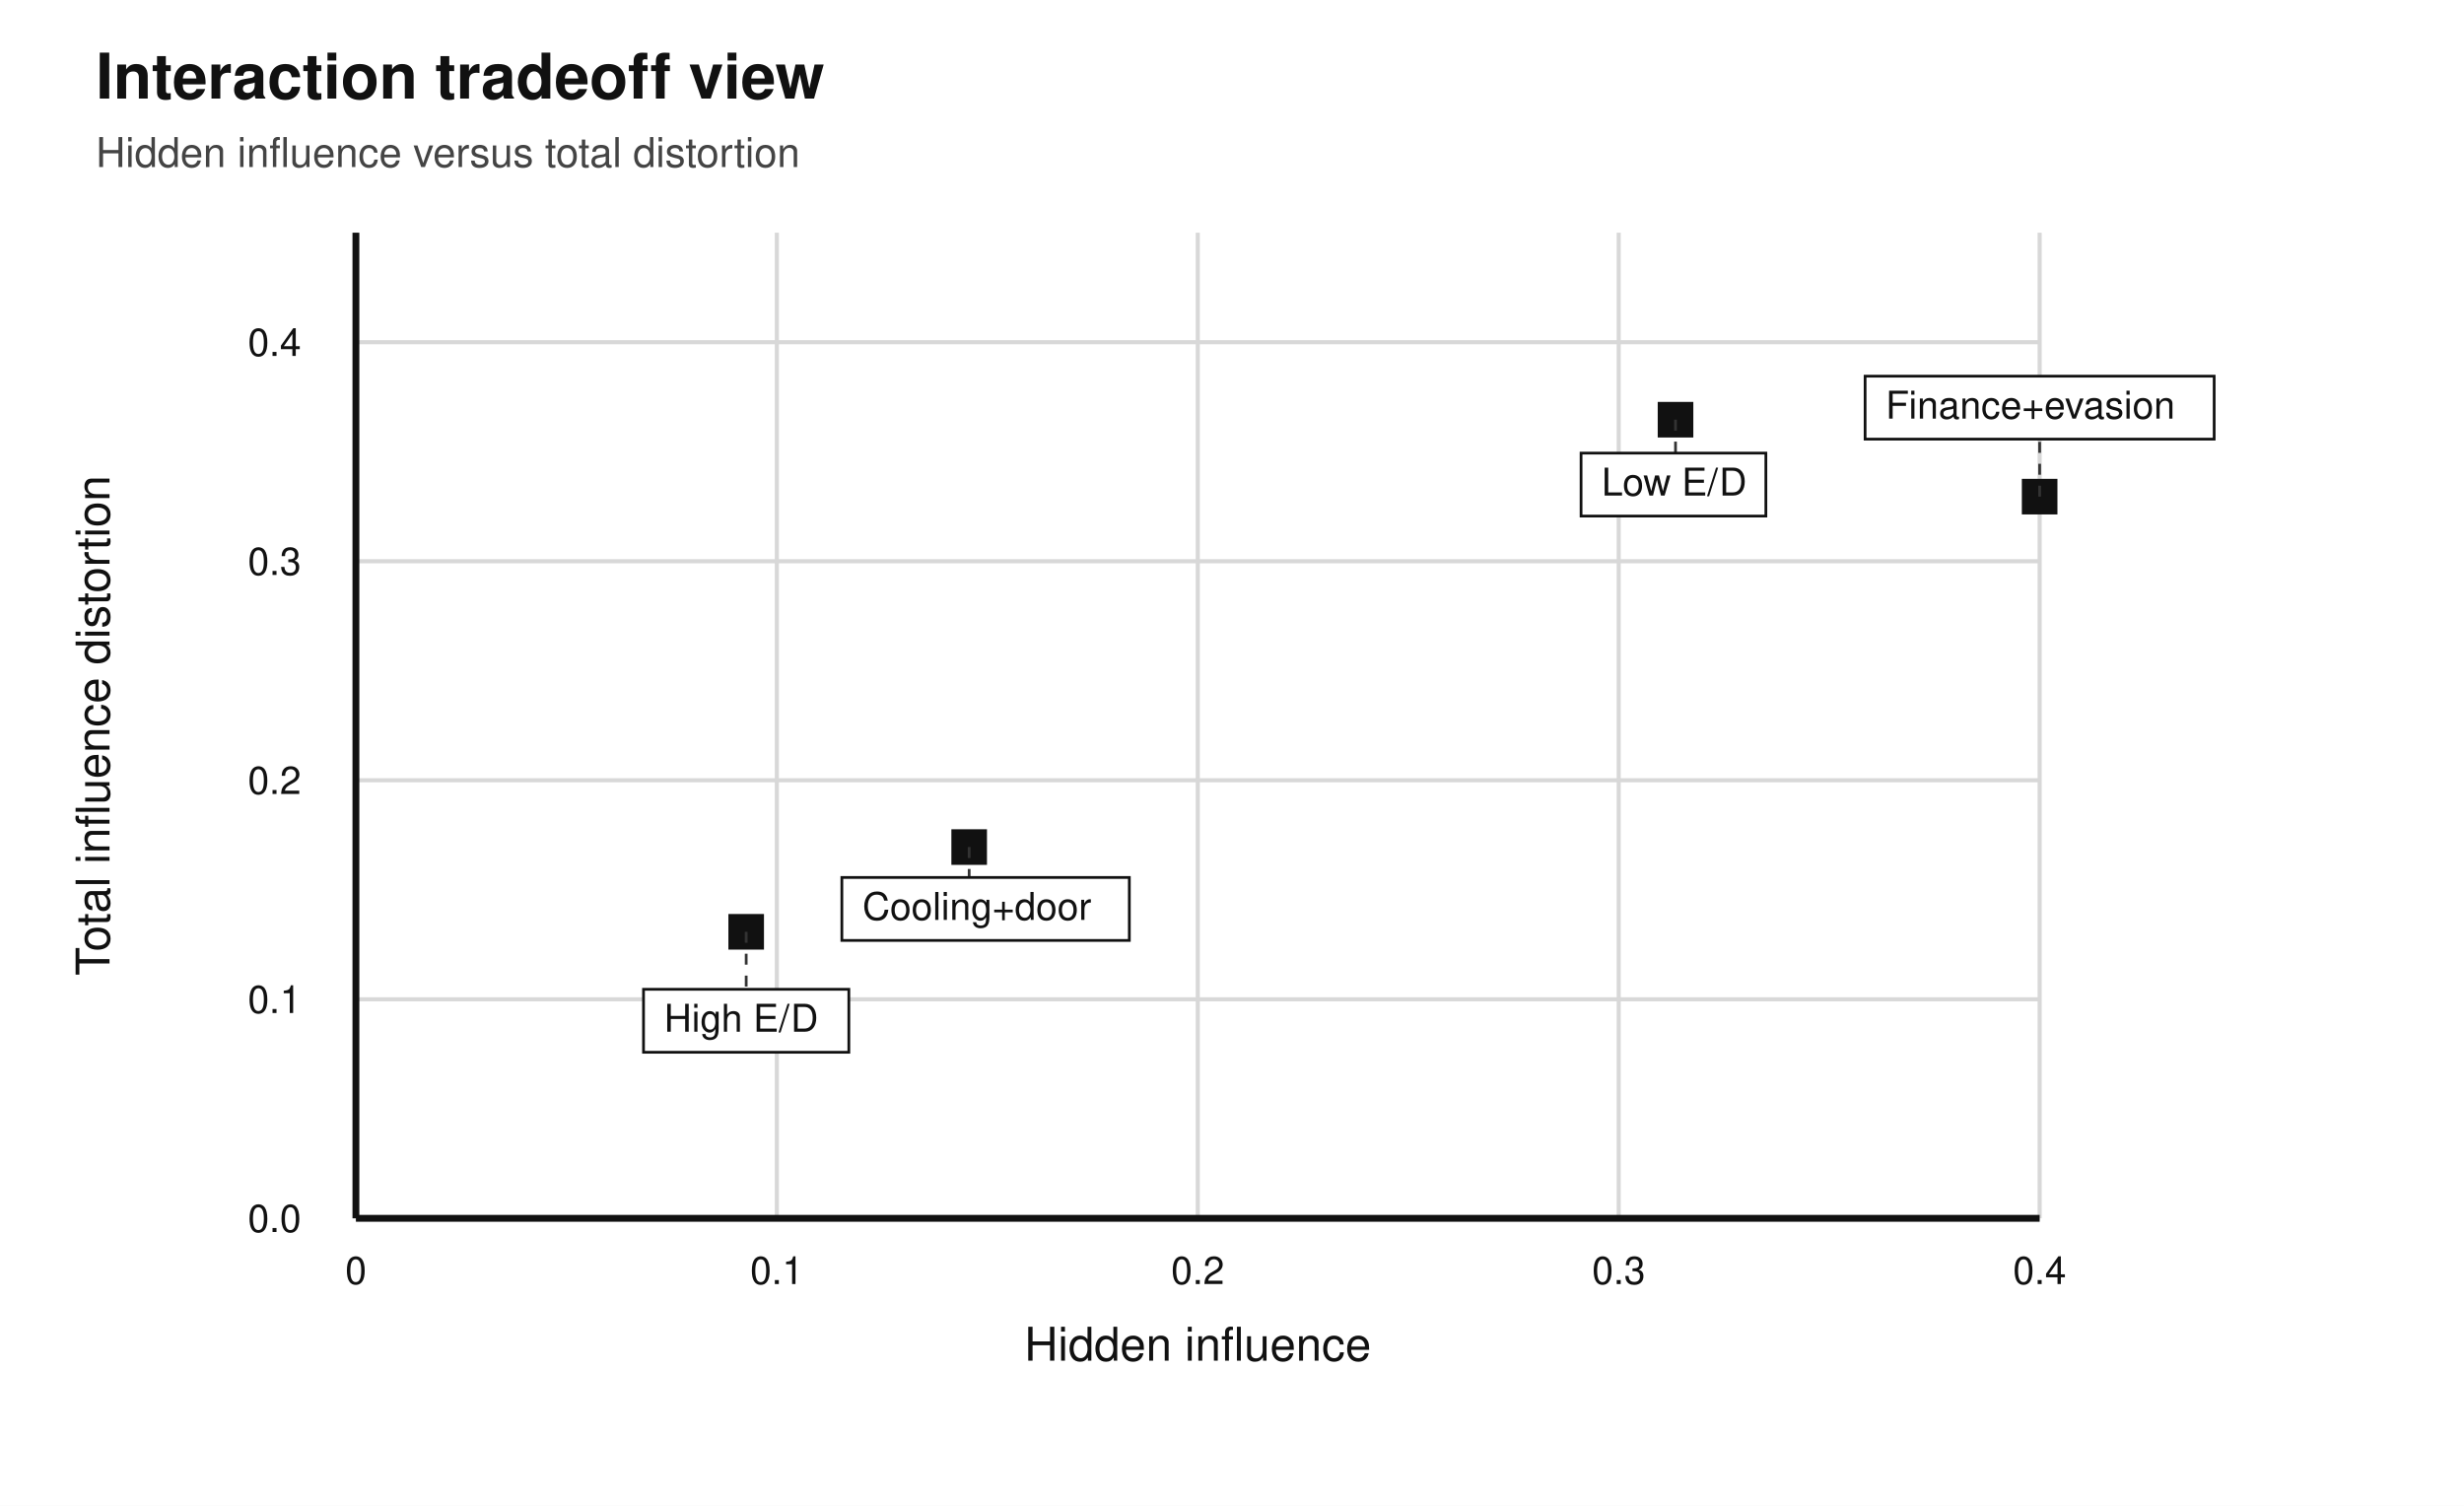
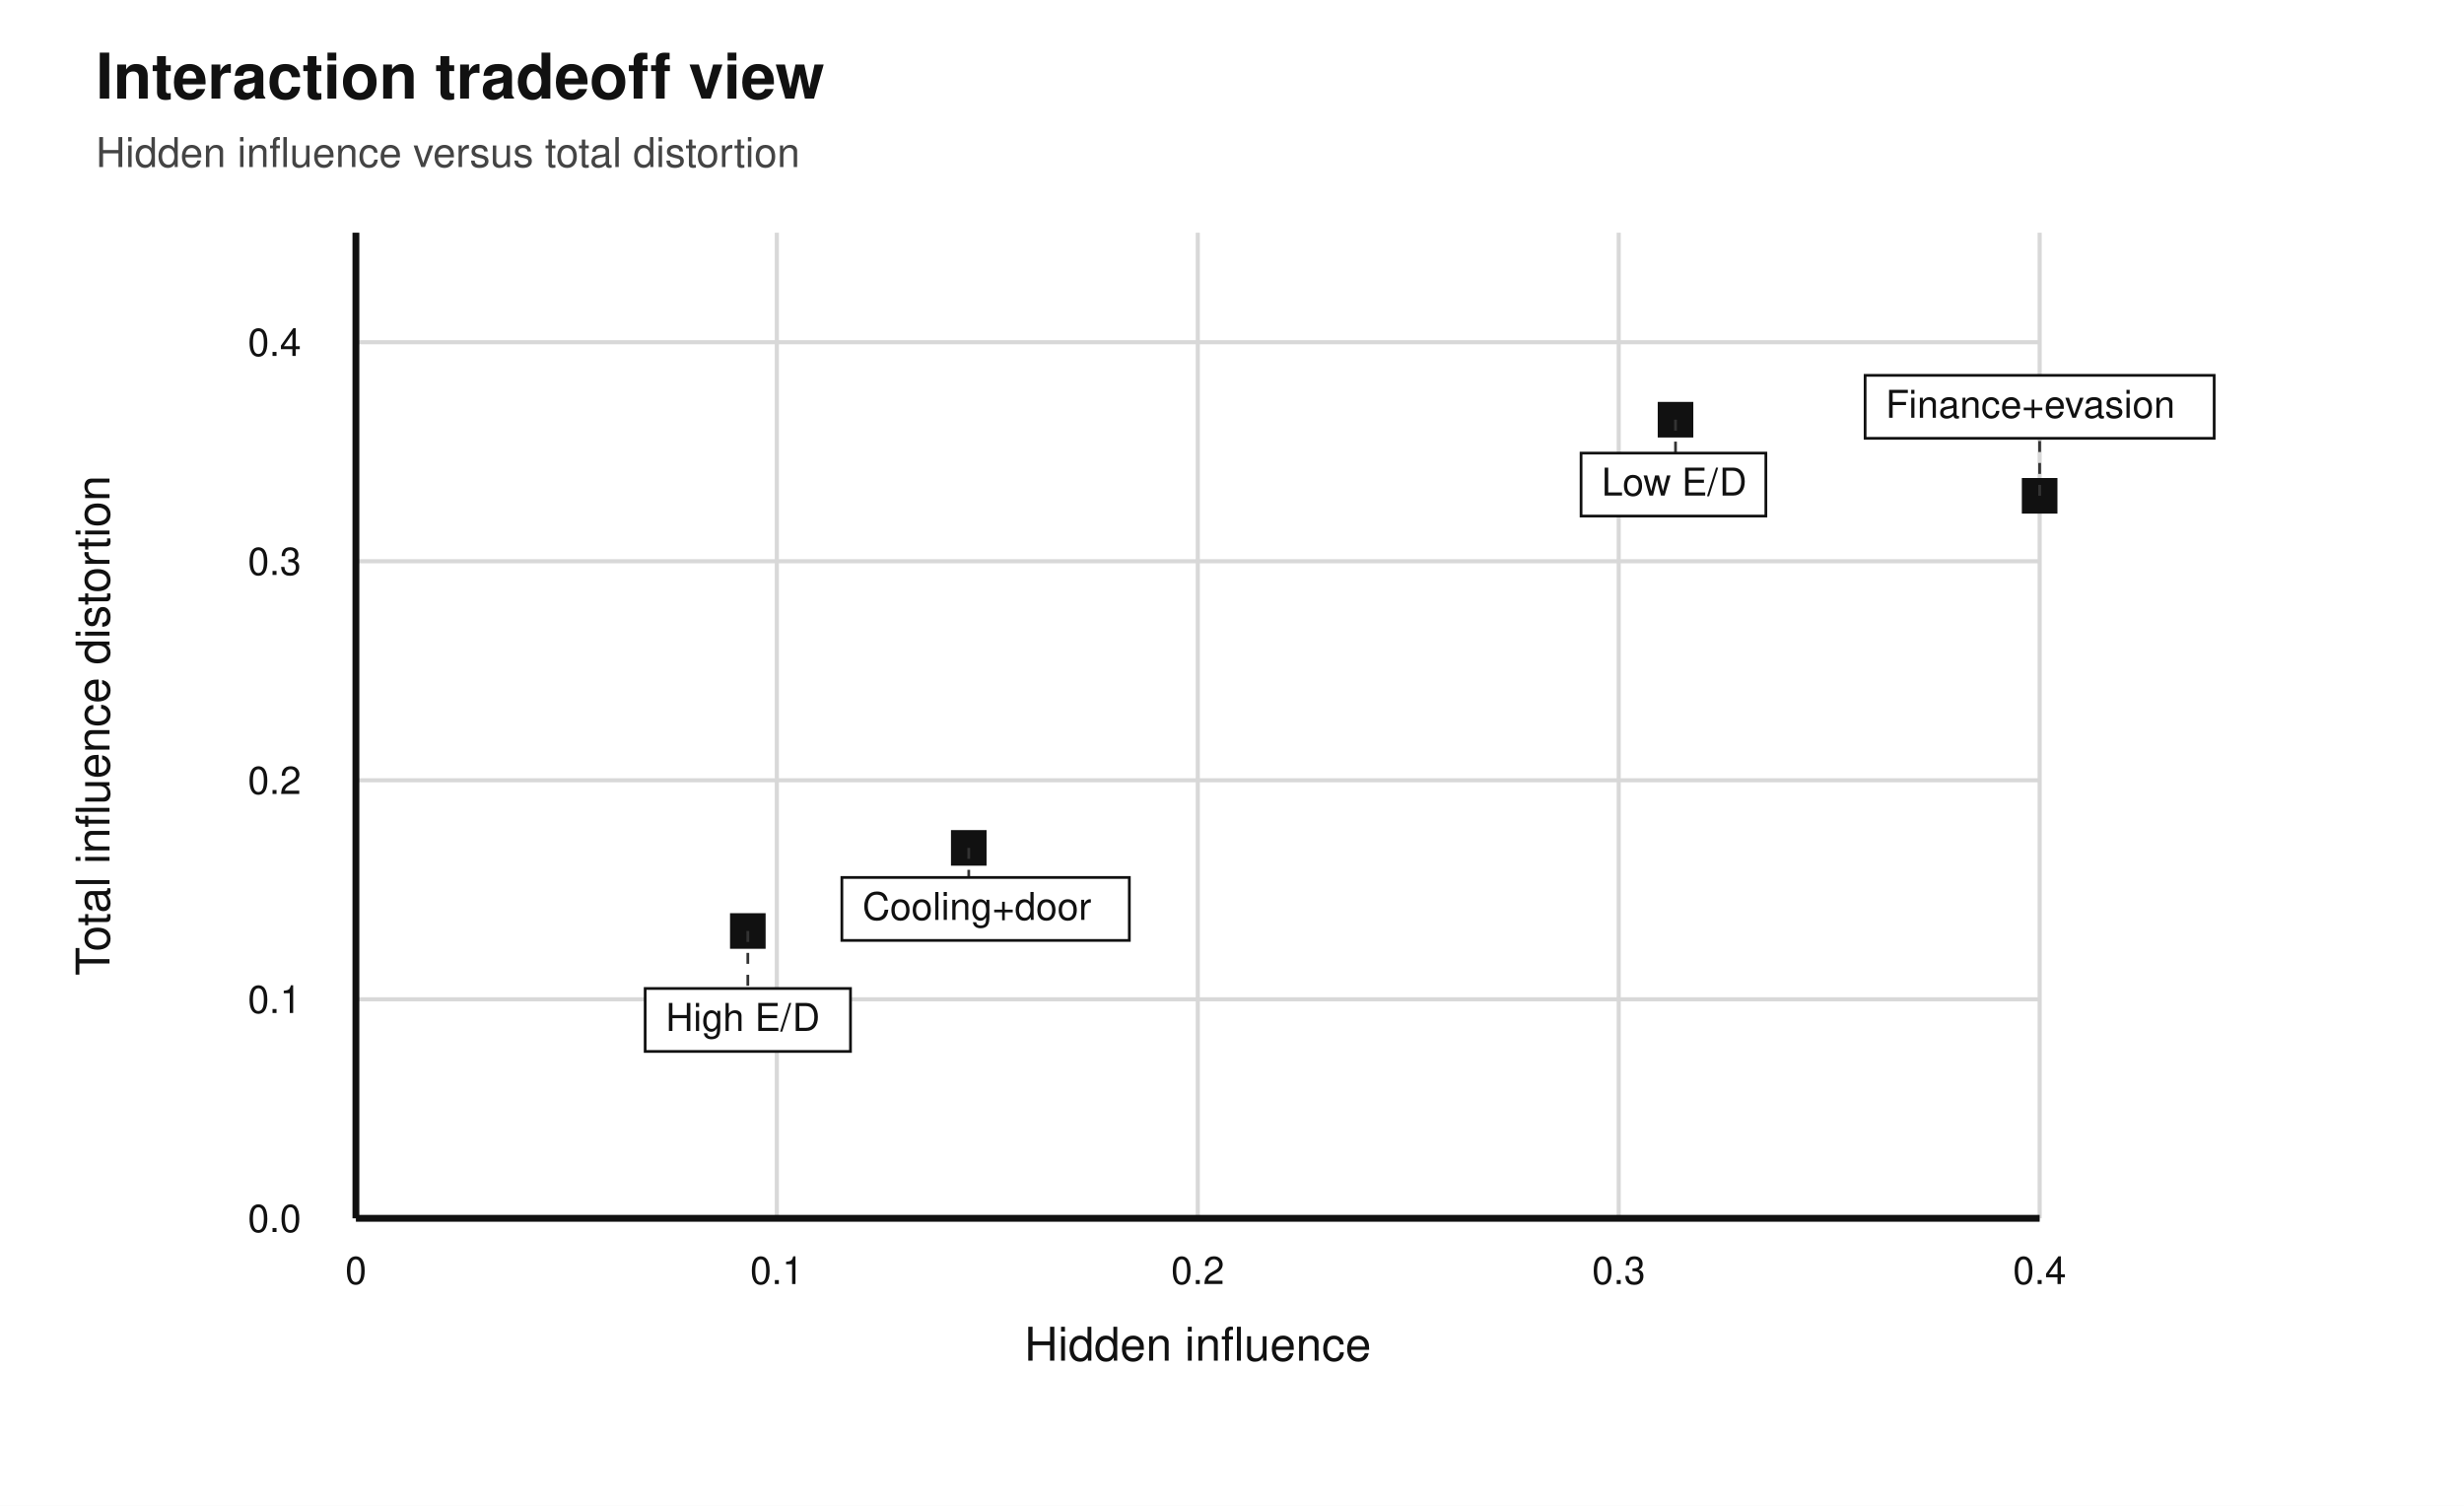
<svg xmlns="http://www.w3.org/2000/svg" width="1800px" height="1100px" viewBox="0 0 1800 1100" role="img">
  <style>
text { font-family: Helvetica, Arial, sans-serif; font-size: 34px; fill: #111; }
.title { font-size: 46px; font-weight: 700; }
.subtitle { font-size: 30px; fill: #444; }
.small, .tick, .label { font-size: 28px; }
.point-number { font-size: 22px; fill: #fff; font-weight: 700; }
.arch-title { font-size: 30px; font-weight: 700; }
.axis { stroke: #111; stroke-width: 5; fill: none; }
.grid { stroke: #d8d8d8; stroke-width: 3; fill: none; }
.segment, .point, .legend-swatch, .arch-box { stroke: #111; stroke-width: 2; }
.warning-zone { stroke: none; }
.label-box { fill: #fff; stroke: #111; stroke-width: 2; }
.leader { stroke: #333; stroke-width: 2; fill: none; stroke-dasharray: 8 8; }
.threshold { stroke: #999; stroke-width: 4; fill: none; stroke-dasharray: 12 12; }
.series-primary { stroke: #111; stroke-width: 8; fill: none; }
.series-secondary { stroke: #777; stroke-width: 8; fill: none; stroke-dasharray: 24 18; }
</style>
  <rect width="100%" height="100%" fill="#fff" />
  <text x="70" y="72" text-anchor="start" class="title">Interaction tradeoff view</text>
  <text x="70" y="122" text-anchor="start" class="subtitle">Hidden influence versus total distortion</text>
  <line x1="260" y1="170" x2="260" y2="890" class="grid" />
  <text x="260" y="938" text-anchor="middle" class="tick">0</text>
  <line x1="567.5" y1="170" x2="567.5" y2="890" class="grid" />
  <text x="567.5" y="938" text-anchor="middle" class="tick">0.1</text>
  <line x1="875" y1="170" x2="875" y2="890" class="grid" />
  <text x="875" y="938" text-anchor="middle" class="tick">0.2</text>
  <line x1="1182.5" y1="170" x2="1182.5" y2="890" class="grid" />
  <text x="1182.5" y="938" text-anchor="middle" class="tick">0.3</text>
  <line x1="1490" y1="170" x2="1490" y2="890" class="grid" />
  <text x="1490" y="938" text-anchor="middle" class="tick">0.4</text>
  <line x1="260" y1="890" x2="1490" y2="890" class="grid" />
  <text x="220" y="900" text-anchor="end" class="tick">0.0</text>
  <line x1="260" y1="730" x2="1490" y2="730" class="grid" />
  <text x="220" y="740" text-anchor="end" class="tick">0.1</text>
  <line x1="260" y1="570" x2="1490" y2="570" class="grid" />
  <text x="220" y="580" text-anchor="end" class="tick">0.2</text>
  <line x1="260" y1="410" x2="1490" y2="410" class="grid" />
  <text x="220" y="420" text-anchor="end" class="tick">0.3</text>
  <line x1="260" y1="250" x2="1490" y2="250" class="grid" />
  <text x="220" y="260" text-anchor="end" class="tick">0.4</text>
  <line x1="260" y1="890" x2="1490" y2="890" class="axis" />
  <line x1="260" y1="170" x2="260" y2="890" class="axis" />
  <text x="875" y="994" text-anchor="middle">Hidden influence</text>
  <text x="80" y="530" text-anchor="middle" transform="rotate(-90 80 530)">Total influence distortion</text>
  <rect x="1212.0" y="294.6" width="24" height="24" fill="#111111" class="point" />
-   <rect x="533.1" y="668.7" width="24" height="24" fill="#111111" class="point" />
-   <rect x="1478" y="350.8" width="24" height="24" fill="#111111" class="point" />
-   <rect x="696.0" y="606.8" width="24" height="24" fill="#111111" class="point" />
+   <rect x="534.3" y="668.1" width="24" height="24" fill="#111111" class="point" />
+   <rect x="1478" y="350.2" width="24" height="24" fill="#111111" class="point" />
+   <rect x="695.7" y="607.4" width="24" height="24" fill="#111111" class="point" />
  <line x1="1224.0" y1="306.6" x2="1224.0" y2="331" class="leader" />
-   <line x1="1490" y1="362.8" x2="1490" y2="320.8" class="leader" />
-   <line x1="708.0" y1="618.8" x2="708.0" y2="641" class="leader" />
-   <line x1="545.1" y1="680.7" x2="545.1" y2="722.7" class="leader" />
+   <line x1="1490" y1="362.2" x2="1490" y2="320.2" class="leader" />
+   <line x1="707.7" y1="619.4" x2="707.7" y2="641" class="leader" />
+   <line x1="546.3" y1="680.1" x2="546.3" y2="722.1" class="leader" />
  <rect x="1155" y="331" width="135" height="46" fill="#ffffff" class="label-box" />
  <text x="1170" y="362" text-anchor="start" class="label">Low E/D</text>
-   <rect x="1362.5" y="274.8" width="255" height="46" fill="#ffffff" class="label-box" />
-   <text x="1377.5" y="305.8" text-anchor="start" class="label">Finance+evasion</text>
+   <rect x="1362.5" y="274.2" width="255" height="46" fill="#ffffff" class="label-box" />
+   <text x="1377.5" y="305.2" text-anchor="start" class="label">Finance+evasion</text>
  <rect x="615" y="641" width="210" height="46" fill="#ffffff" class="label-box" />
  <text x="630" y="672" text-anchor="start" class="label">Cooling+door</text>
-   <rect x="470.1" y="722.7" width="150" height="46" fill="#ffffff" class="label-box" />
-   <text x="485.1" y="753.7" text-anchor="start" class="label">High E/D</text>
+   <rect x="471.3" y="722.1" width="150" height="46" fill="#ffffff" class="label-box" />
+   <text x="486.3" y="753.1" text-anchor="start" class="label">High E/D</text>
</svg>
